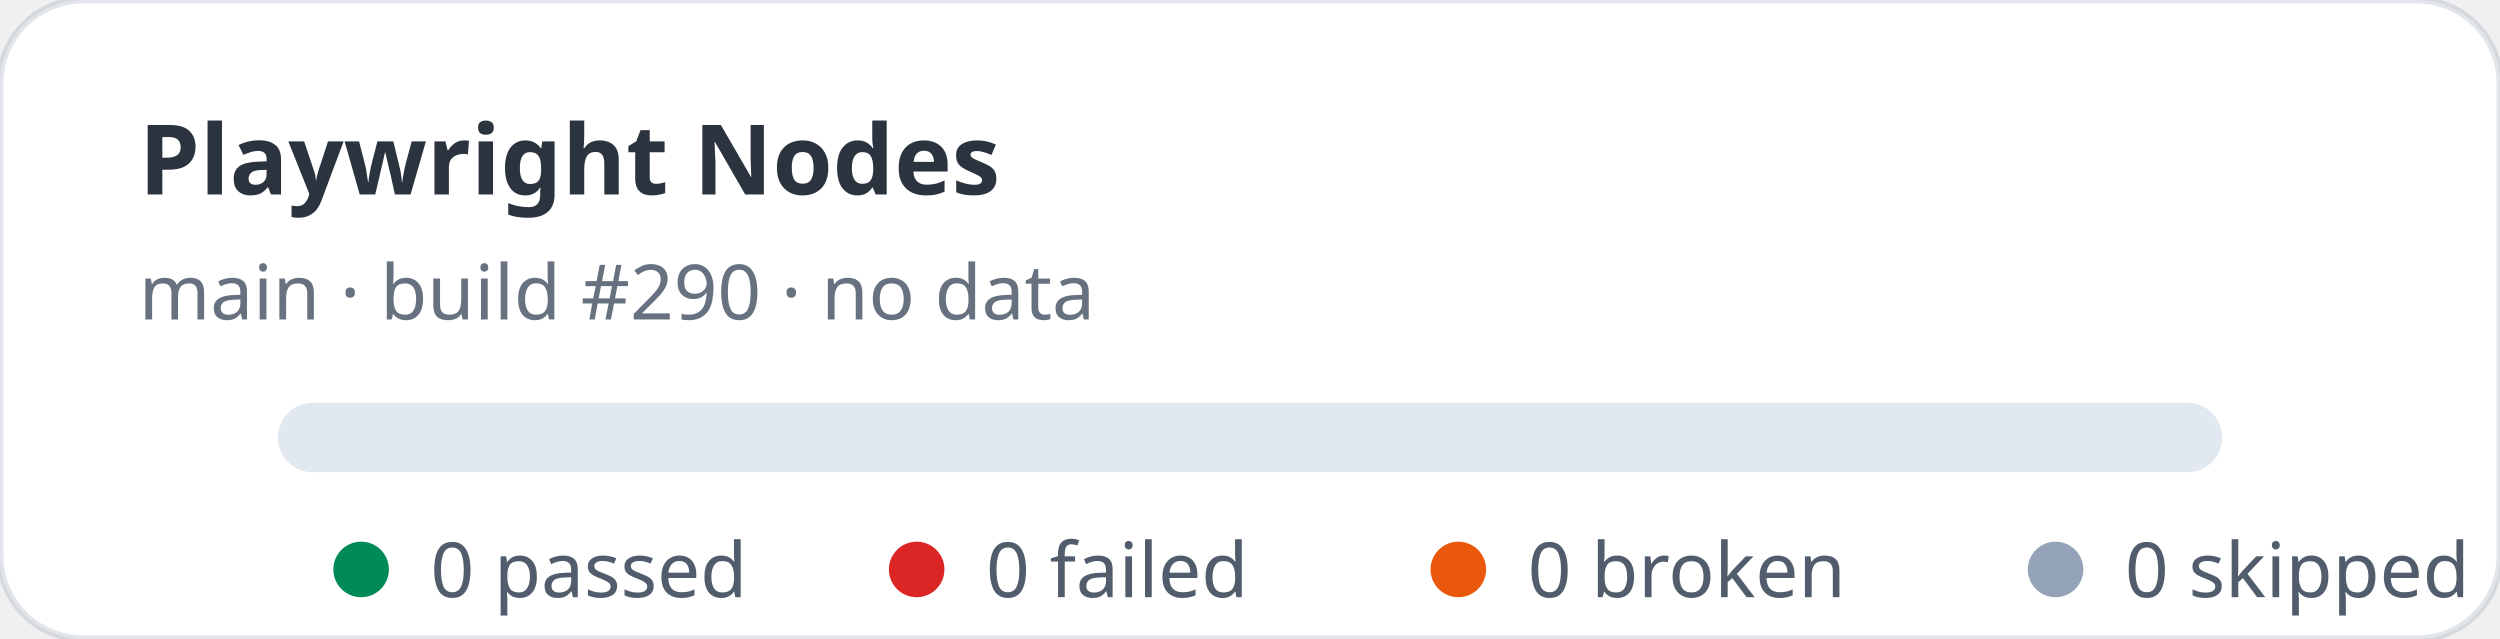
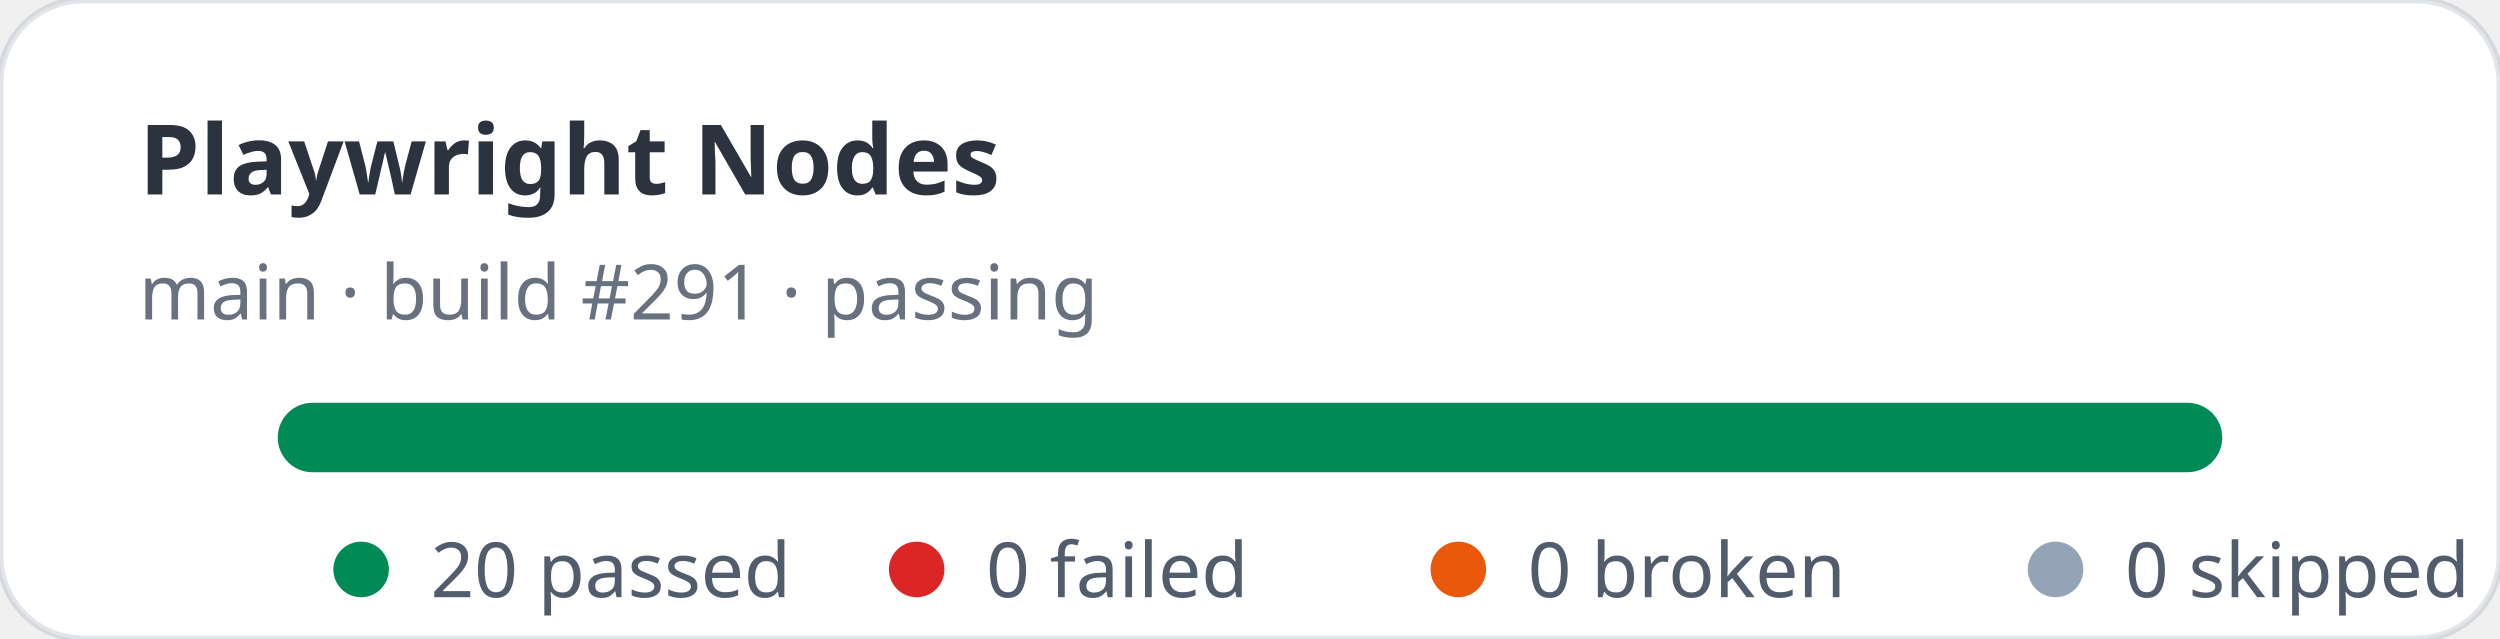
- <svg xmlns="http://www.w3.org/2000/svg" width="360" height="92" viewBox="0 0 360 92" role="img" aria-label="Playwright Nodes stats: 0 passed, 0 failed">
+ <svg xmlns="http://www.w3.org/2000/svg" width="360" height="92" viewBox="0 0 360 92" role="img" aria-label="Playwright Nodes stats: 20 passed, 0 failed">
  <rect width="360" height="92" rx="12" fill="#ffffff" stroke="rgba(11,48,86,0.12)" />
  <text x="20" y="28" fill="rgba(1,10,24,0.83)" font-family="ui-sans-serif,system-ui,sans-serif" font-size="14" font-weight="700">Playwright Nodes</text>
-   <text x="20" y="46" fill="rgba(2,19,44,0.6)" font-family="ui-sans-serif,system-ui,sans-serif" font-size="11">main · build #290 · no data</text>
+   <text x="20" y="46" fill="rgba(2,19,44,0.6)" font-family="ui-sans-serif,system-ui,sans-serif" font-size="11">main · build #291 · passing</text>
  <rect x="40" y="58" width="280" height="10" rx="5" fill="#e2e8f0" />
+   <rect x="40" y="58" width="280" height="10" rx="5" fill="#008a56" />
  <g font-family="ui-sans-serif,system-ui,sans-serif" font-size="11" fill="rgba(1,18,40,0.68)">
    <circle cx="52" cy="82" r="4" fill="#008a56" />
-     <text x="62" y="86">0 passed</text>
+     <text x="62" y="86">20 passed</text>
    <circle cx="132" cy="82" r="4" fill="#dc2626" />
    <text x="142" y="86">0 failed</text>
    <circle cx="210" cy="82" r="4" fill="#ea580c" />
    <text x="220" y="86">0 broken</text>
    <circle cx="296" cy="82" r="4" fill="#94a3b8" />
    <text x="306" y="86">0 skipped</text>
  </g>
</svg>
